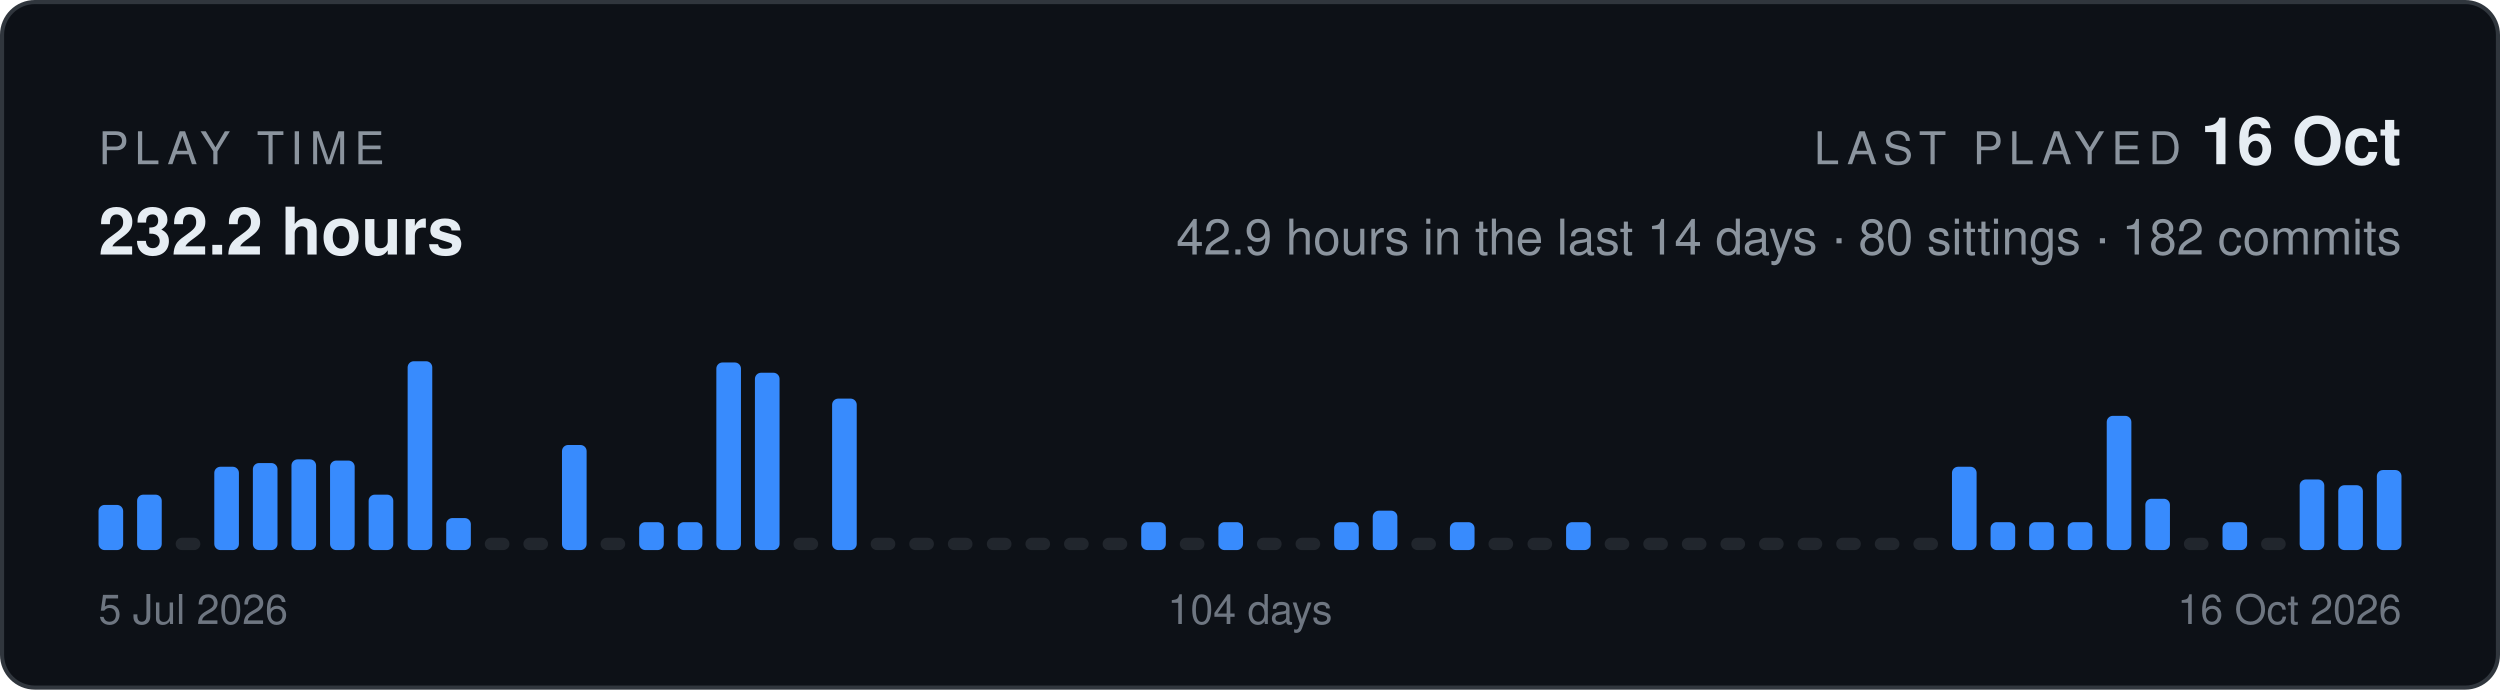
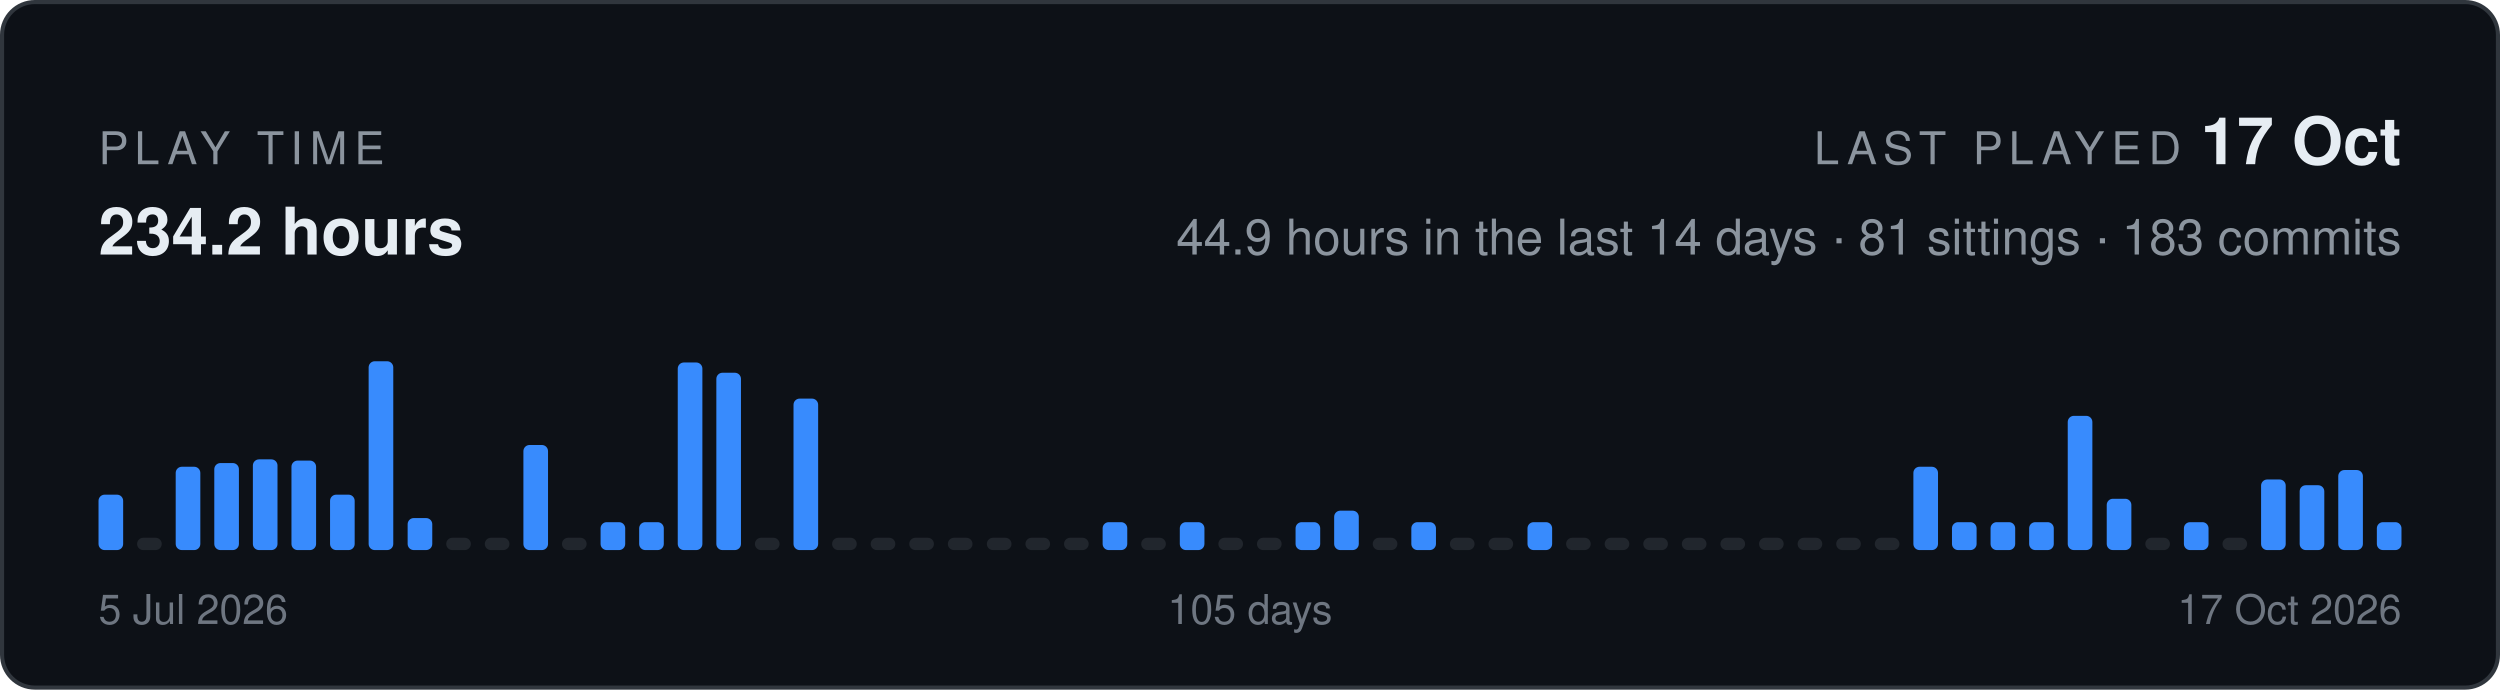
- <svg xmlns="http://www.w3.org/2000/svg" width="609" height="168" viewBox="0 0 609 168" role="img" aria-label="Play time: 232.2 hours over 182 commits, last played 16 Oct">
+ <svg xmlns="http://www.w3.org/2000/svg" width="609" height="168" viewBox="0 0 609 168" role="img" aria-label="Play time: 234.2 hours over 183 commits, last played 17 Oct">
  <style>
    .card { fill: #0d1117; stroke: #30363d }
    text { font-family: -apple-system, BlinkMacSystemFont, "Segoe UI", Helvetica, Arial, sans-serif }
    .label { font-size: 11px; letter-spacing: 1.7px; fill: #8b949e }
    .stat { font-size: 16px; font-weight: 600; letter-spacing: normal; fill: #e6edf3 }
    .note { font-size: 12px; fill: #8b949e }
    .axis { font-size: 10px; fill: #6e7681 }
    .bar { fill: #388bfd }
    .bar-quiet { fill: #21262d }
  </style>
  <rect class="card" x="0.5" y="0.5" width="608" height="167" rx="8" />
  <text class="label" x="24" y="40">PLAY TIME</text>
-   <text class="stat" x="24" y="62">232.2 hours</text>
-   <text class="label" x="585" y="40" text-anchor="end">LAST PLAYED <tspan class="stat">16 Oct</tspan>
+   <text class="stat" x="24" y="62">234.2 hours</text>
+   <text class="label" x="585" y="40" text-anchor="end">LAST PLAYED <tspan class="stat">17 Oct</tspan>
  </text>
-   <text class="note" x="585" y="62" text-anchor="end">42.9 hours in the last 14 days   ·   80 sittings   ·   182 commits</text>
-   <rect class="bar" x="24.0" y="123.0" width="6" height="11.0" rx="1.5" />
-   <rect class="bar" x="33.4" y="120.5" width="6" height="13.5" rx="1.5" />
-   <rect class="bar-quiet" x="42.8" y="131.0" width="6" height="3.0" rx="1.5" />
-   <rect class="bar" x="52.2" y="113.7" width="6" height="20.3" rx="1.5" />
-   <rect class="bar" x="61.6" y="112.8" width="6" height="21.2" rx="1.5" />
-   <rect class="bar" x="71.0" y="111.9" width="6" height="22.1" rx="1.5" />
-   <rect class="bar" x="80.4" y="112.2" width="6" height="21.8" rx="1.5" />
-   <rect class="bar" x="89.8" y="120.5" width="6" height="13.5" rx="1.5" />
-   <rect class="bar" x="99.3" y="88.0" width="6" height="46.0" rx="1.5" />
-   <rect class="bar" x="108.7" y="126.2" width="6" height="7.8" rx="1.5" />
+   <text class="note" x="585" y="62" text-anchor="end">44.9 hours in the last 14 days   ·   81 sittings   ·   183 commits</text>
+   <rect class="bar" x="24.0" y="120.5" width="6" height="13.5" rx="1.5" />
+   <rect class="bar-quiet" x="33.4" y="131.0" width="6" height="3.0" rx="1.5" />
+   <rect class="bar" x="42.8" y="113.7" width="6" height="20.3" rx="1.5" />
+   <rect class="bar" x="52.2" y="112.8" width="6" height="21.2" rx="1.5" />
+   <rect class="bar" x="61.6" y="111.9" width="6" height="22.1" rx="1.5" />
+   <rect class="bar" x="71.0" y="112.2" width="6" height="21.8" rx="1.5" />
+   <rect class="bar" x="80.4" y="120.5" width="6" height="13.5" rx="1.5" />
+   <rect class="bar" x="89.8" y="88.0" width="6" height="46.0" rx="1.5" />
+   <rect class="bar" x="99.3" y="126.2" width="6" height="7.8" rx="1.5" />
+   <rect class="bar-quiet" x="108.7" y="131.0" width="6" height="3.0" rx="1.5" />
  <rect class="bar-quiet" x="118.1" y="131.0" width="6" height="3.0" rx="1.5" />
-   <rect class="bar-quiet" x="127.5" y="131.0" width="6" height="3.0" rx="1.5" />
-   <rect class="bar" x="136.9" y="108.4" width="6" height="25.6" rx="1.5" />
-   <rect class="bar-quiet" x="146.3" y="131.0" width="6" height="3.0" rx="1.5" />
+   <rect class="bar" x="127.5" y="108.4" width="6" height="25.6" rx="1.5" />
+   <rect class="bar-quiet" x="136.9" y="131.0" width="6" height="3.0" rx="1.5" />
+   <rect class="bar" x="146.3" y="127.2" width="6" height="6.8" rx="1.5" />
  <rect class="bar" x="155.7" y="127.2" width="6" height="6.8" rx="1.5" />
-   <rect class="bar" x="165.1" y="127.2" width="6" height="6.8" rx="1.5" />
-   <rect class="bar" x="174.5" y="88.3" width="6" height="45.7" rx="1.5" />
-   <rect class="bar" x="183.9" y="90.8" width="6" height="43.2" rx="1.5" />
-   <rect class="bar-quiet" x="193.3" y="131.0" width="6" height="3.0" rx="1.5" />
-   <rect class="bar" x="202.7" y="97.1" width="6" height="36.9" rx="1.5" />
+   <rect class="bar" x="165.1" y="88.3" width="6" height="45.7" rx="1.5" />
+   <rect class="bar" x="174.5" y="90.8" width="6" height="43.2" rx="1.5" />
+   <rect class="bar-quiet" x="183.9" y="131.0" width="6" height="3.0" rx="1.5" />
+   <rect class="bar" x="193.3" y="97.1" width="6" height="36.9" rx="1.5" />
+   <rect class="bar-quiet" x="202.7" y="131.0" width="6" height="3.0" rx="1.5" />
  <rect class="bar-quiet" x="212.1" y="131.0" width="6" height="3.0" rx="1.5" />
  <rect class="bar-quiet" x="221.5" y="131.0" width="6" height="3.0" rx="1.5" />
  <rect class="bar-quiet" x="230.9" y="131.0" width="6" height="3.0" rx="1.5" />
  <rect class="bar-quiet" x="240.4" y="131.0" width="6" height="3.0" rx="1.5" />
  <rect class="bar-quiet" x="249.8" y="131.0" width="6" height="3.0" rx="1.5" />
  <rect class="bar-quiet" x="259.2" y="131.0" width="6" height="3.0" rx="1.5" />
-   <rect class="bar-quiet" x="268.6" y="131.0" width="6" height="3.0" rx="1.5" />
-   <rect class="bar" x="278.0" y="127.2" width="6" height="6.8" rx="1.5" />
-   <rect class="bar-quiet" x="287.4" y="131.0" width="6" height="3.0" rx="1.5" />
-   <rect class="bar" x="296.8" y="127.2" width="6" height="6.8" rx="1.5" />
+   <rect class="bar" x="268.6" y="127.2" width="6" height="6.8" rx="1.5" />
+   <rect class="bar-quiet" x="278.0" y="131.0" width="6" height="3.0" rx="1.5" />
+   <rect class="bar" x="287.4" y="127.2" width="6" height="6.8" rx="1.5" />
+   <rect class="bar-quiet" x="296.8" y="131.0" width="6" height="3.0" rx="1.5" />
  <rect class="bar-quiet" x="306.2" y="131.0" width="6" height="3.0" rx="1.5" />
-   <rect class="bar-quiet" x="315.6" y="131.0" width="6" height="3.0" rx="1.5" />
-   <rect class="bar" x="325.0" y="127.2" width="6" height="6.8" rx="1.5" />
-   <rect class="bar" x="334.4" y="124.4" width="6" height="9.6" rx="1.5" />
-   <rect class="bar-quiet" x="343.8" y="131.0" width="6" height="3.0" rx="1.5" />
-   <rect class="bar" x="353.2" y="127.2" width="6" height="6.8" rx="1.5" />
+   <rect class="bar" x="315.6" y="127.2" width="6" height="6.8" rx="1.5" />
+   <rect class="bar" x="325.0" y="124.4" width="6" height="9.6" rx="1.5" />
+   <rect class="bar-quiet" x="334.4" y="131.0" width="6" height="3.0" rx="1.5" />
+   <rect class="bar" x="343.8" y="127.2" width="6" height="6.8" rx="1.5" />
+   <rect class="bar-quiet" x="353.2" y="131.0" width="6" height="3.0" rx="1.5" />
  <rect class="bar-quiet" x="362.6" y="131.0" width="6" height="3.0" rx="1.5" />
-   <rect class="bar-quiet" x="372.1" y="131.0" width="6" height="3.0" rx="1.5" />
-   <rect class="bar" x="381.5" y="127.2" width="6" height="6.8" rx="1.5" />
+   <rect class="bar" x="372.1" y="127.2" width="6" height="6.8" rx="1.5" />
+   <rect class="bar-quiet" x="381.5" y="131.0" width="6" height="3.0" rx="1.5" />
  <rect class="bar-quiet" x="390.9" y="131.0" width="6" height="3.0" rx="1.5" />
  <rect class="bar-quiet" x="400.3" y="131.0" width="6" height="3.0" rx="1.5" />
  <rect class="bar-quiet" x="409.7" y="131.0" width="6" height="3.0" rx="1.5" />
  <rect class="bar-quiet" x="419.1" y="131.0" width="6" height="3.0" rx="1.5" />
  <rect class="bar-quiet" x="428.5" y="131.0" width="6" height="3.0" rx="1.5" />
  <rect class="bar-quiet" x="437.9" y="131.0" width="6" height="3.0" rx="1.5" />
  <rect class="bar-quiet" x="447.3" y="131.0" width="6" height="3.0" rx="1.5" />
  <rect class="bar-quiet" x="456.7" y="131.0" width="6" height="3.0" rx="1.5" />
-   <rect class="bar-quiet" x="466.1" y="131.0" width="6" height="3.0" rx="1.5" />
-   <rect class="bar" x="475.5" y="113.7" width="6" height="20.3" rx="1.5" />
+   <rect class="bar" x="466.1" y="113.7" width="6" height="20.3" rx="1.5" />
+   <rect class="bar" x="475.5" y="127.2" width="6" height="6.8" rx="1.5" />
  <rect class="bar" x="484.9" y="127.2" width="6" height="6.8" rx="1.5" />
  <rect class="bar" x="494.3" y="127.2" width="6" height="6.8" rx="1.5" />
-   <rect class="bar" x="503.7" y="127.2" width="6" height="6.8" rx="1.5" />
-   <rect class="bar" x="513.2" y="101.3" width="6" height="32.7" rx="1.5" />
-   <rect class="bar" x="522.6" y="121.5" width="6" height="12.5" rx="1.5" />
-   <rect class="bar-quiet" x="532.0" y="131.0" width="6" height="3.0" rx="1.5" />
-   <rect class="bar" x="541.4" y="127.2" width="6" height="6.8" rx="1.5" />
-   <rect class="bar-quiet" x="550.8" y="131.0" width="6" height="3.0" rx="1.5" />
-   <rect class="bar" x="560.2" y="116.8" width="6" height="17.2" rx="1.5" />
-   <rect class="bar" x="569.6" y="118.2" width="6" height="15.8" rx="1.5" />
-   <rect class="bar" x="579.0" y="114.5" width="6" height="19.5" rx="1.5" />
+   <rect class="bar" x="503.7" y="101.3" width="6" height="32.7" rx="1.5" />
+   <rect class="bar" x="513.2" y="121.5" width="6" height="12.5" rx="1.5" />
+   <rect class="bar-quiet" x="522.6" y="131.0" width="6" height="3.0" rx="1.5" />
+   <rect class="bar" x="532.0" y="127.2" width="6" height="6.8" rx="1.5" />
+   <rect class="bar-quiet" x="541.4" y="131.0" width="6" height="3.0" rx="1.5" />
+   <rect class="bar" x="550.8" y="116.8" width="6" height="17.2" rx="1.5" />
+   <rect class="bar" x="560.2" y="118.2" width="6" height="15.8" rx="1.5" />
+   <rect class="bar" x="569.6" y="114.5" width="6" height="19.5" rx="1.5" />
+   <rect class="bar" x="579.0" y="127.2" width="6" height="6.8" rx="1.5" />
  <text class="axis" x="24" y="152">5 Jul 2026</text>
-   <text class="axis" x="304.5" y="152" text-anchor="middle">104 days</text>
-   <text class="axis" x="585" y="152" text-anchor="end">16 Oct 2026</text>
+   <text class="axis" x="304.5" y="152" text-anchor="middle">105 days</text>
+   <text class="axis" x="585" y="152" text-anchor="end">17 Oct 2026</text>
</svg>
